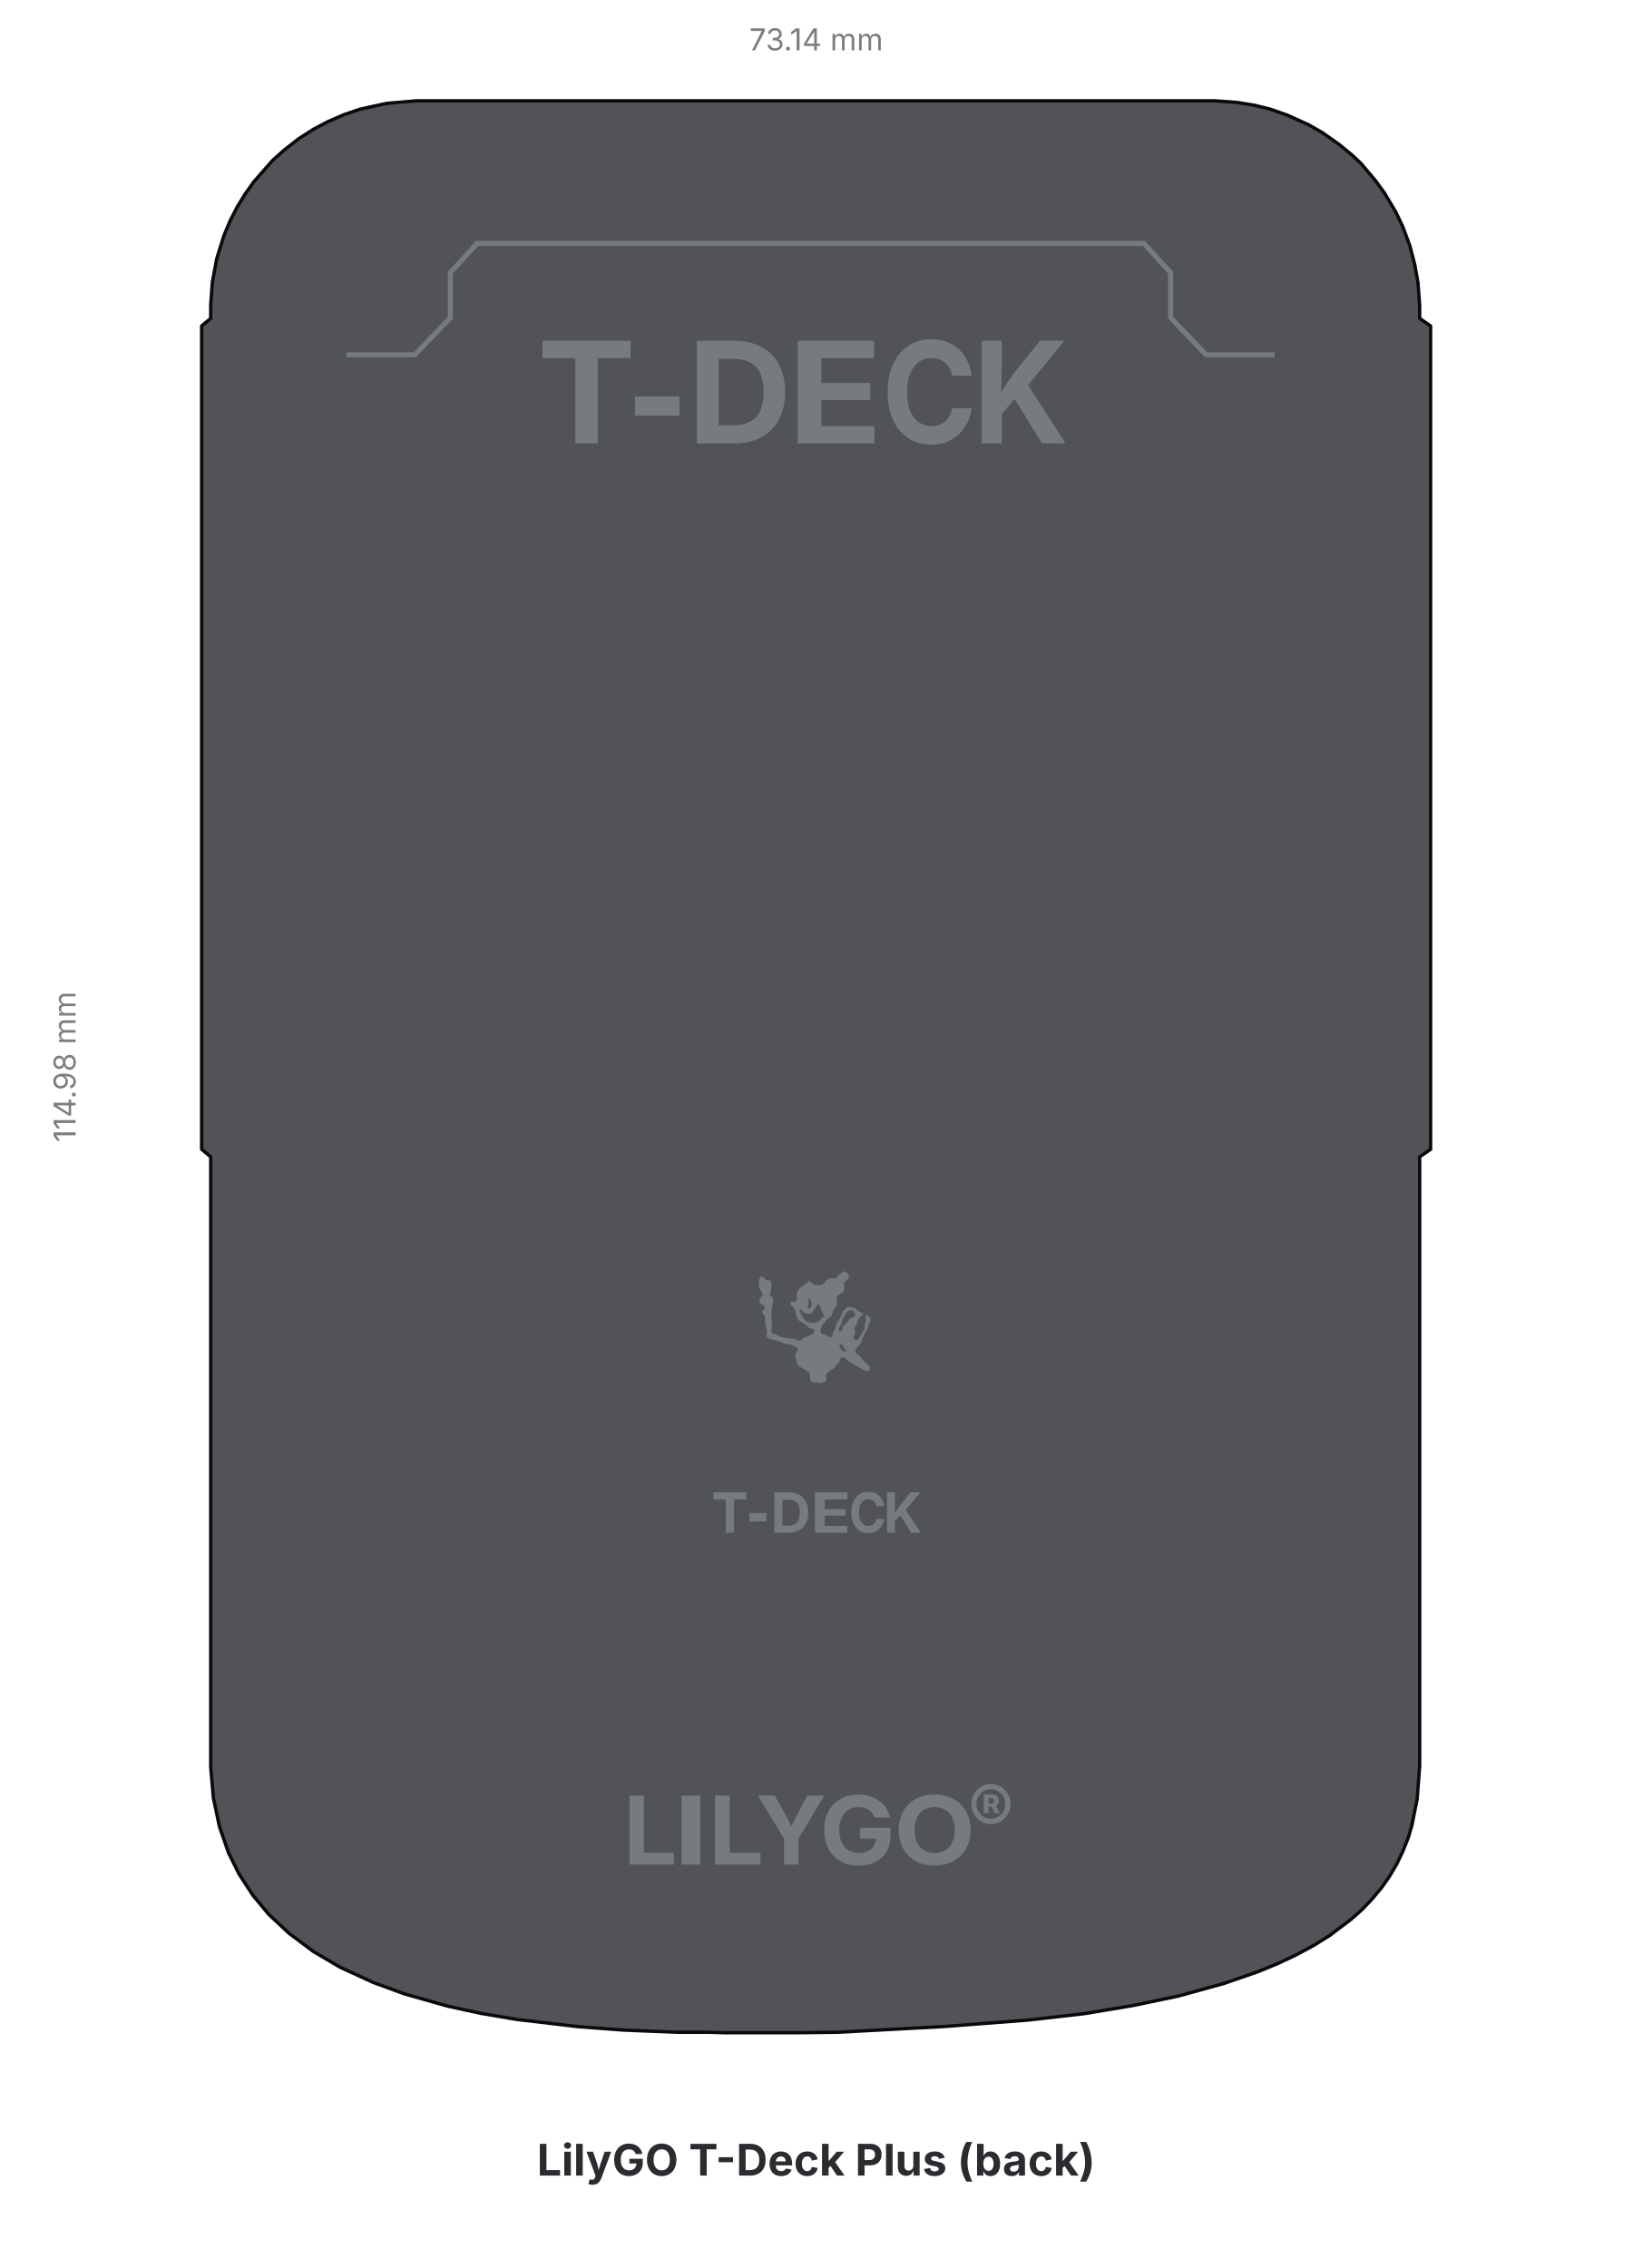
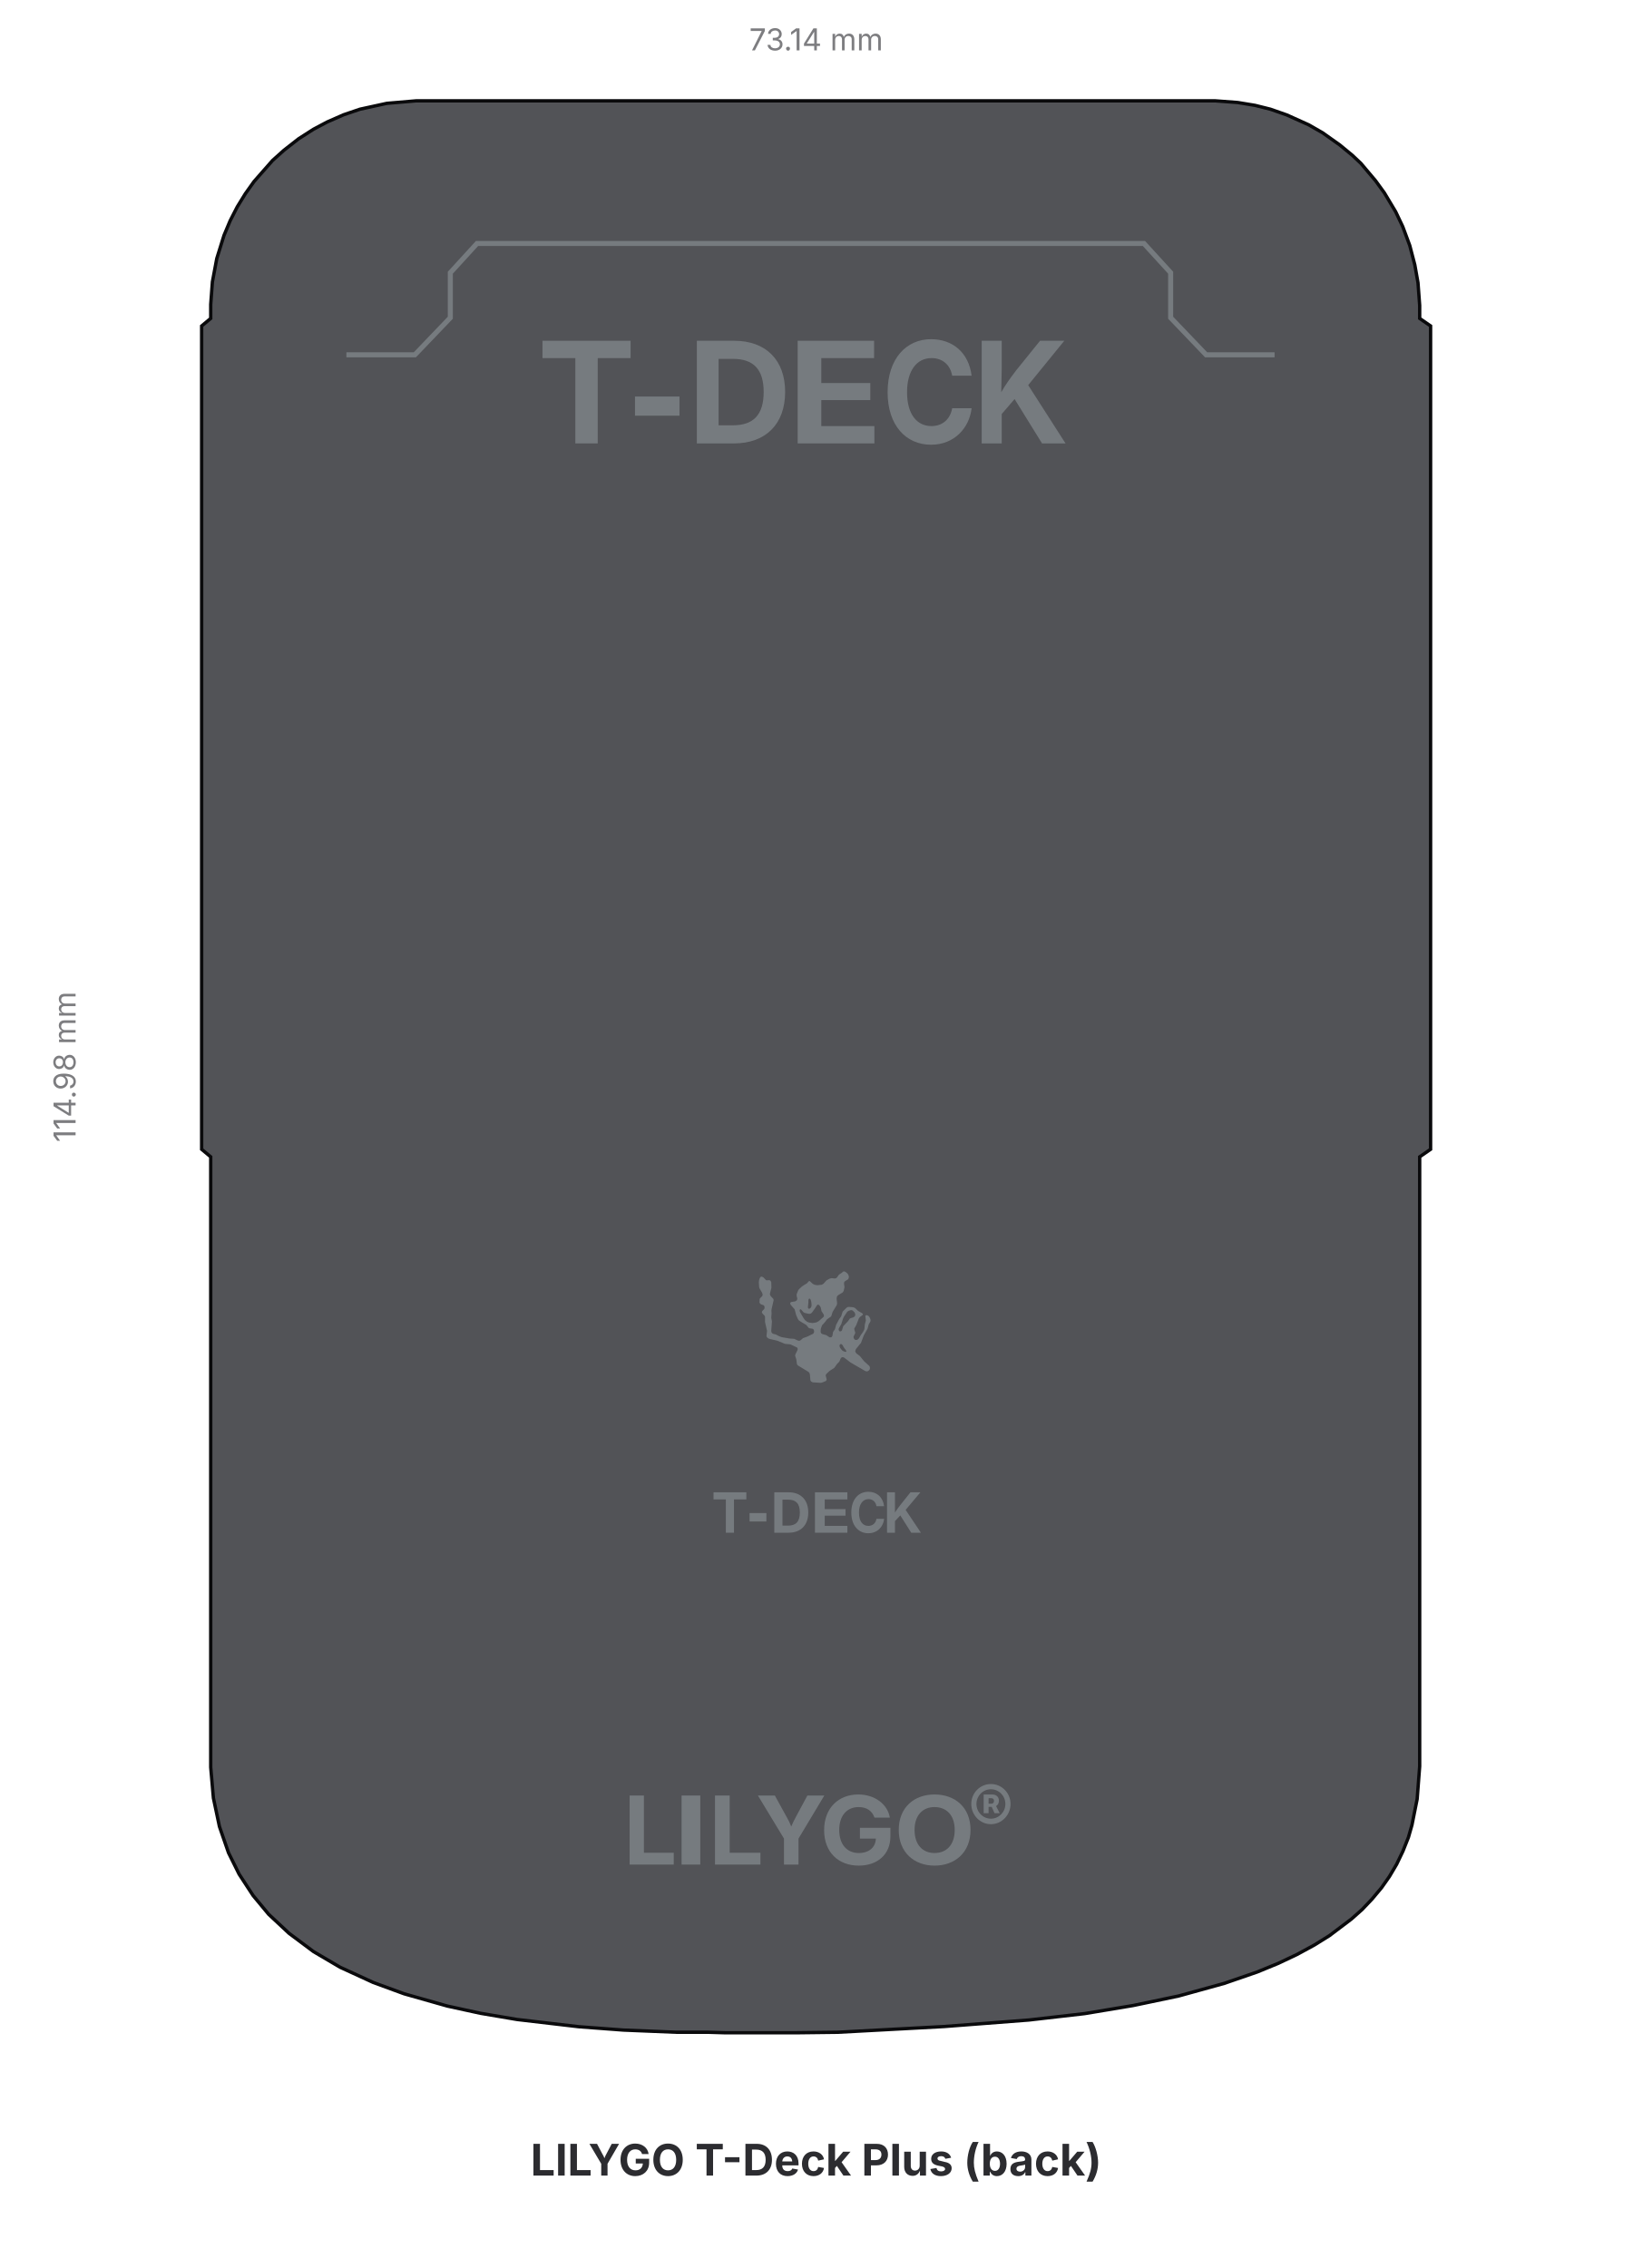
<svg xmlns="http://www.w3.org/2000/svg" viewBox="-12.0 -6.0 97.14 134.98" width="97.14mm" height="134.98mm" shape-rendering="geometricPrecision" font-family="Inter, Helvetica, Arial, sans-serif">
  <path id="case-outline" d="M 60.32 0 L 12.77 0 11.02 0.15 9.42 0.5 8.45 0.83 7.47 1.26 6.66 1.69 5.77 2.26 4.9 2.94 4.22 3.55 3.12 4.8 2.6 5.53 2.12 6.31 1.7 7.13 1.33 8.01 0.9 9.39 0.64 10.78 0.54 12.12 0.54 12.95 0 13.4 0 62.4 0.54 62.85 0.54 99.18 0.7 101.01 1.06 102.71 1.6 104.27 2.23 105.54 3.06 106.81 3.99 107.93 5.2 109.06 6.66 110.15 8.24 111.08 10.22 111.99 12.05 112.66 14.62 113.39 16.59 113.82 18.77 114.19 22.44 114.62 25.1 114.82 28.27 114.95 30.16 114.95 31.17 114.98 35.36 114.98 37.86 114.95 44.18 114.61 49.24 114.22 52.55 113.84 55.43 113.36 58.15 112.79 60.86 112.04 62.83 111.36 64.07 110.85 65.19 110.32 66.22 109.76 67.12 109.2 68.43 108.21 69.06 107.65 69.65 107.03 70.22 106.35 70.69 105.68 71.12 104.95 71.49 104.18 71.82 103.35 72.03 102.62 72.34 101.07 72.49 99.12 72.49 62.85 73.14 62.4 73.14 13.4 72.49 12.95 72.49 12.18 72.39 10.83 72.2 9.76 71.9 8.61 71.48 7.48 71.06 6.6 70.39 5.48 69.86 4.75 68.99 3.72 68.48 3.24 67.74 2.63 66.71 1.9 65.89 1.43 64.58 0.84 63.61 0.5 62.69 0.27 61.66 0.1 Z" fill="#525357" stroke="#0a0a0c" stroke-width="0.2" />
  <g class="legend" data-mark="tdeck-frame" data-plane="frame">
    <text x="0" y="0" transform="translate(19.956 20.39) scale(1.052 1)" font-size="8.398" fill="#767b7f" font-weight="700">T</text>
    <text x="0" y="0" transform="translate(28.914 20.39) scale(1.022 1)" font-size="8.398" fill="#767b7f" font-weight="700">D</text>
    <text x="0" y="0" transform="translate(34.865 20.39) scale(1.111 1)" font-size="8.398" fill="#767b7f" font-weight="700">E</text>
    <text x="0" y="0" transform="translate(40.468 20.39) scale(0.914 1)" font-size="8.398" fill="#767b7f" font-weight="700">C</text>
    <text x="0" y="0" transform="translate(45.909 20.39) scale(0.942 1)" font-size="8.398" fill="#767b7f" font-weight="700">K</text>
    <rect x="25.79" y="17.6" width="2.65" height="1.14" fill="#767b7f" />
  </g>
  <g class="legend" data-mark="tdeck-frame-line" data-plane="frame-line">
    <path d="M 8.615 15.115 L 12.69 15.115 L 14.8 12.91 L 14.8 10.23 L 16.39 8.49 L 56.08 8.49 L 57.67 10.23 L 57.67 12.91 L 59.78 15.115 L 63.855 15.115" fill="none" stroke="#767b7f" stroke-width="0.3" stroke-linecap="butt" stroke-linejoin="miter" />
  </g>
  <g class="legend" data-mark="tdeck-badge" data-plane="badge">
    <path d="M 38.21 69.66 L 38.07 69.77 L 37.93 69.86 L 37.81 70.03 L 37.76 70.07 L 37.69 70.09 L 37.48 70.07 L 37.37 70.1 L 37.19 70.2 L 37.01 70.4 L 36.91 70.46 L 36.65 70.49 L 36.5 70.47 L 36.37 70.41 L 36.2 70.25 L 36.18 70.24 L 36.14 70.25 L 36.02 70.38 L 35.82 70.5 L 35.72 70.57 L 35.57 70.71 L 35.51 70.78 L 35.41 71.03 L 35.41 71.11 L 35.45 71.28 L 35.44 71.34 L 35.42 71.39 L 35.33 71.45 L 35.09 71.49 L 35.03 71.53 L 35.03 71.57 L 35.05 71.65 L 35.29 71.92 L 35.38 72.26 L 35.49 72.51 L 35.54 72.58 L 35.61 72.63 L 35.99 72.86 L 36.12 73.02 L 36.16 73.05 L 36.35 73.08 L 36.4 73.1 L 36.44 73.17 L 36.45 73.25 L 36.44 73.31 L 36.41 73.36 L 36.37 73.39 L 36.04 73.55 L 35.79 73.64 L 35.64 73.77 L 35.56 73.8 L 35.48 73.78 L 35.26 73.68 L 34.97 73.66 L 34.52 73.58 L 34.36 73.52 L 34.17 73.42 L 34 73.38 L 33.94 73.33 L 33.91 73.28 L 33.9 73.19 L 33.94 72.65 L 33.9 72.42 L 33.92 72.18 L 33.91 72 L 33.92 71.91 L 34.04 71.39 L 34.03 71.31 L 33.87 71.14 L 33.82 71.04 L 33.83 70.96 L 33.91 70.64 L 33.9 70.31 L 33.86 70.23 L 33.82 70.2 L 33.77 70.19 L 33.62 70.2 L 33.58 70.18 L 33.44 70.03 L 33.35 69.98 L 33.29 69.98 L 33.25 70.01 L 33.22 70.06 L 33.18 70.17 L 33.16 70.31 L 33.18 70.61 L 33.21 70.69 L 33.35 70.93 L 33.39 71.04 L 33.38 71.09 L 33.36 71.14 L 33.24 71.26 L 33.21 71.31 L 33.2 71.52 L 33.24 71.59 L 33.28 71.62 L 33.44 71.68 L 33.48 71.72 L 33.5 71.77 L 33.5 71.86 L 33.48 71.91 L 33.36 72.03 L 33.34 72.1 L 33.38 72.18 L 33.5 72.3 L 33.53 72.38 L 33.53 72.68 L 33.65 73.21 L 33.62 73.47 L 33.62 73.53 L 33.64 73.58 L 33.7 73.64 L 33.78 73.68 L 34.25 73.79 L 34.72 73.98 L 35.04 74.01 L 35.44 74.2 L 35.47 74.25 L 35.47 74.33 L 35.34 74.6 L 35.32 74.68 L 35.39 74.9 L 35.43 75.19 L 35.46 75.24 L 35.51 75.28 L 36.07 75.62 L 36.14 75.67 L 36.17 75.71 L 36.2 75.8 L 36.23 76.15 L 36.27 76.22 L 36.37 76.27 L 36.85 76.3 L 36.96 76.27 L 37.15 76.19 L 37.18 76.15 L 37.2 76.1 L 37.14 75.87 L 37.15 75.82 L 37.18 75.77 L 37.37 75.59 L 37.65 75.41 L 37.82 75.17 L 37.95 75.04 L 38.04 74.83 L 38.1 74.78 L 38.16 74.77 L 38.24 74.8 L 38.62 75.09 L 39.5 75.6 L 39.58 75.62 L 39.66 75.6 L 39.72 75.55 L 39.77 75.48 L 39.77 75.36 L 39.73 75.29 L 39.42 75.01 L 39.18 74.71 L 38.97 74.55 L 38.92 74.48 L 38.9 74.43 L 38.91 74.37 L 38.94 74.29 L 39.24 73.92 L 39.41 73.47 L 39.63 73.08 L 39.7 72.82 L 39.8 72.65 L 39.81 72.57 L 39.79 72.48 L 39.74 72.38 L 39.68 72.31 L 39.58 72.27 L 39.53 72.28 L 39.5 72.31 L 39.5 72.35 L 39.52 72.5 L 39.53 72.59 L 39.47 72.82 L 39.45 73.05 L 39.43 73.14 L 39.36 73.27 L 39.22 73.47 L 39.12 73.65 L 39.06 73.71 L 39.01 73.74 L 38.93 73.75 L 38.88 73.73 L 38.84 73.7 L 38.8 73.62 L 38.8 73.54 L 38.89 73.36 L 38.9 73.31 L 38.85 73.15 L 38.84 73.07 L 38.96 72.86 L 39.12 72.45 L 39.18 72.38 L 39.34 72.26 L 39.36 72.23 L 39.34 72.19 L 39.3 72.15 L 39.07 72.02 L 38.88 71.84 L 38.77 71.8 L 38.53 71.78 L 38.45 71.79 L 38.38 71.83 L 38.15 72.06 L 38.06 72.34 L 37.94 72.51 L 37.76 72.85 L 37.69 73.11 L 37.58 73.27 L 37.54 73.5 L 37.5 73.57 L 37.45 73.59 L 37.37 73.59 L 37.17 73.46 L 36.95 73.4 L 36.88 73.36 L 36.84 73.28 L 36.84 73.2 L 36.85 73.08 L 36.92 72.88 L 37.1 72.68 L 37.22 72.52 L 37.46 72.35 L 37.48 72.31 L 37.55 72.08 L 37.8 71.67 L 37.82 71.56 L 37.79 71.3 L 37.81 71.16 L 37.87 71.09 L 38.15 70.92 L 38.21 70.83 L 38.26 70.6 L 38.23 70.4 L 38.24 70.31 L 38.29 70.25 L 38.47 70.14 L 38.51 70.07 L 38.52 69.96 L 38.46 69.82 L 38.4 69.76 L 38.3 69.69 L 38.25 69.67 Z M 38.65 71.97 L 38.71 71.98 L 38.76 72.01 L 38.86 72.11 L 38.9 72.22 L 38.89 72.3 L 38.86 72.35 L 38.79 72.4 L 38.63 72.45 L 38.58 72.47 L 38.46 72.64 L 38.19 72.92 L 38.17 72.97 L 38.11 73.17 L 38.08 73.21 L 38.01 73.24 L 37.96 73.23 L 37.92 73.17 L 37.91 73.11 L 37.92 73.06 L 38.07 72.8 L 38.17 72.48 L 38.22 72.37 L 38.42 72.07 L 38.51 72.01 Z M 38.06 73.99 L 38.1 74.01 L 38.14 74.05 L 38.23 74.21 L 38.34 74.35 L 38.37 74.42 L 38.36 74.45 L 38.29 74.45 L 38.18 74.41 L 38.11 74.36 L 38 74.22 L 37.97 74.14 L 37.96 74.06 L 38.01 74 Z M 36.69 71.64 L 36.76 71.68 L 36.81 71.75 L 36.85 71.83 L 36.89 72.03 L 37.02 72.23 L 37.04 72.31 L 37.01 72.38 L 36.72 72.63 L 36.59 72.7 L 36.44 72.73 L 36.35 72.74 L 36.15 72.71 L 36.04 72.67 L 35.9 72.56 L 35.8 72.41 L 35.62 72.1 L 35.59 72.02 L 35.6 71.94 L 35.63 71.92 L 35.67 71.93 L 35.82 72.1 L 35.89 72.14 L 36.13 72.19 L 36.21 72.19 L 36.26 72.17 L 36.33 72.11 L 36.5 71.87 L 36.63 71.67 Z M 36.19 71.29 L 36.24 71.34 L 36.27 71.43 L 36.29 71.54 L 36.3 71.69 L 36.28 71.78 L 36.25 71.83 L 36.19 71.88 L 36.14 71.89 L 36.1 71.87 L 36.08 71.8 L 36.11 71.53 L 36.11 71.38 L 36.13 71.31 L 36.17 71.28 Z" fill="#767b7f" fill-rule="evenodd" />
    <text x="0" y="0" transform="translate(30.339 85.22) scale(1 1)" font-size="3.299" fill="#767b7f" font-weight="700">T</text>
    <text x="0" y="0" transform="translate(33.862 85.22) scale(1.003 1)" font-size="3.299" fill="#767b7f" font-weight="700">D</text>
    <text x="0" y="0" transform="translate(36.239 85.22) scale(1.199 1)" font-size="3.299" fill="#767b7f" font-weight="700">E</text>
    <text x="0" y="0" transform="translate(38.522 85.22) scale(0.912 1)" font-size="3.299" fill="#767b7f" font-weight="700">C</text>
    <text x="0" y="0" transform="translate(40.579 85.22) scale(0.97 1)" font-size="3.299" fill="#767b7f" font-weight="700">K</text>
    <rect x="32.61" y="84.05" width="1" height="0.5" fill="#767b7f" />
  </g>
  <g class="legend" data-mark="lilygo-base" data-plane="base">
    <text x="0" y="0" transform="translate(25.095 104.97) scale(1.006 1)" font-size="5.649" fill="#767b7f" font-weight="700">L</text>
    <text x="0" y="0" transform="translate(28.069 104.97) scale(1.319 1)" font-size="5.649" fill="#767b7f" font-weight="700">I</text>
    <text x="0" y="0" transform="translate(30.164 104.97) scale(1.036 1)" font-size="5.649" fill="#767b7f" font-weight="700">L</text>
    <text x="0" y="0" transform="translate(32.962 104.97) scale(1.024 1)" font-size="5.649" fill="#767b7f" font-weight="700">Y</text>
    <text x="0" y="0" transform="translate(36.764 104.97) scale(1.065 1)" font-size="5.649" fill="#767b7f" font-weight="700">G</text>
    <text x="0" y="0" transform="translate(41.191 104.97) scale(1.116 1)" font-size="5.649" fill="#767b7f" font-weight="700">O</text>
    <text x="0" y="0" transform="translate(45.604 103.27) scale(0.984 1)" font-size="4.205" fill="#767b7f" font-weight="700">®</text>
  </g>
  <g id="annotations">
    <text x="36.57" y="-3.0" font-size="1.8" fill="#7d7d80" text-anchor="middle">73.14 mm</text>
    <text x="-7.5" y="57.49" font-size="1.8" fill="#7d7d80" text-anchor="middle" transform="rotate(-90 -7.5 57.49)">114.98 mm</text>
-     <text x="36.57" y="123.48" font-size="2.6" fill="#2c2c30" text-anchor="middle" font-weight="700">LilyGO T-Deck Plus (back)</text>
+     <text x="36.57" y="123.48" font-size="2.6" fill="#2c2c30" text-anchor="middle" font-weight="700">LILYGO T-Deck Plus (back)</text>
  </g>
</svg>
